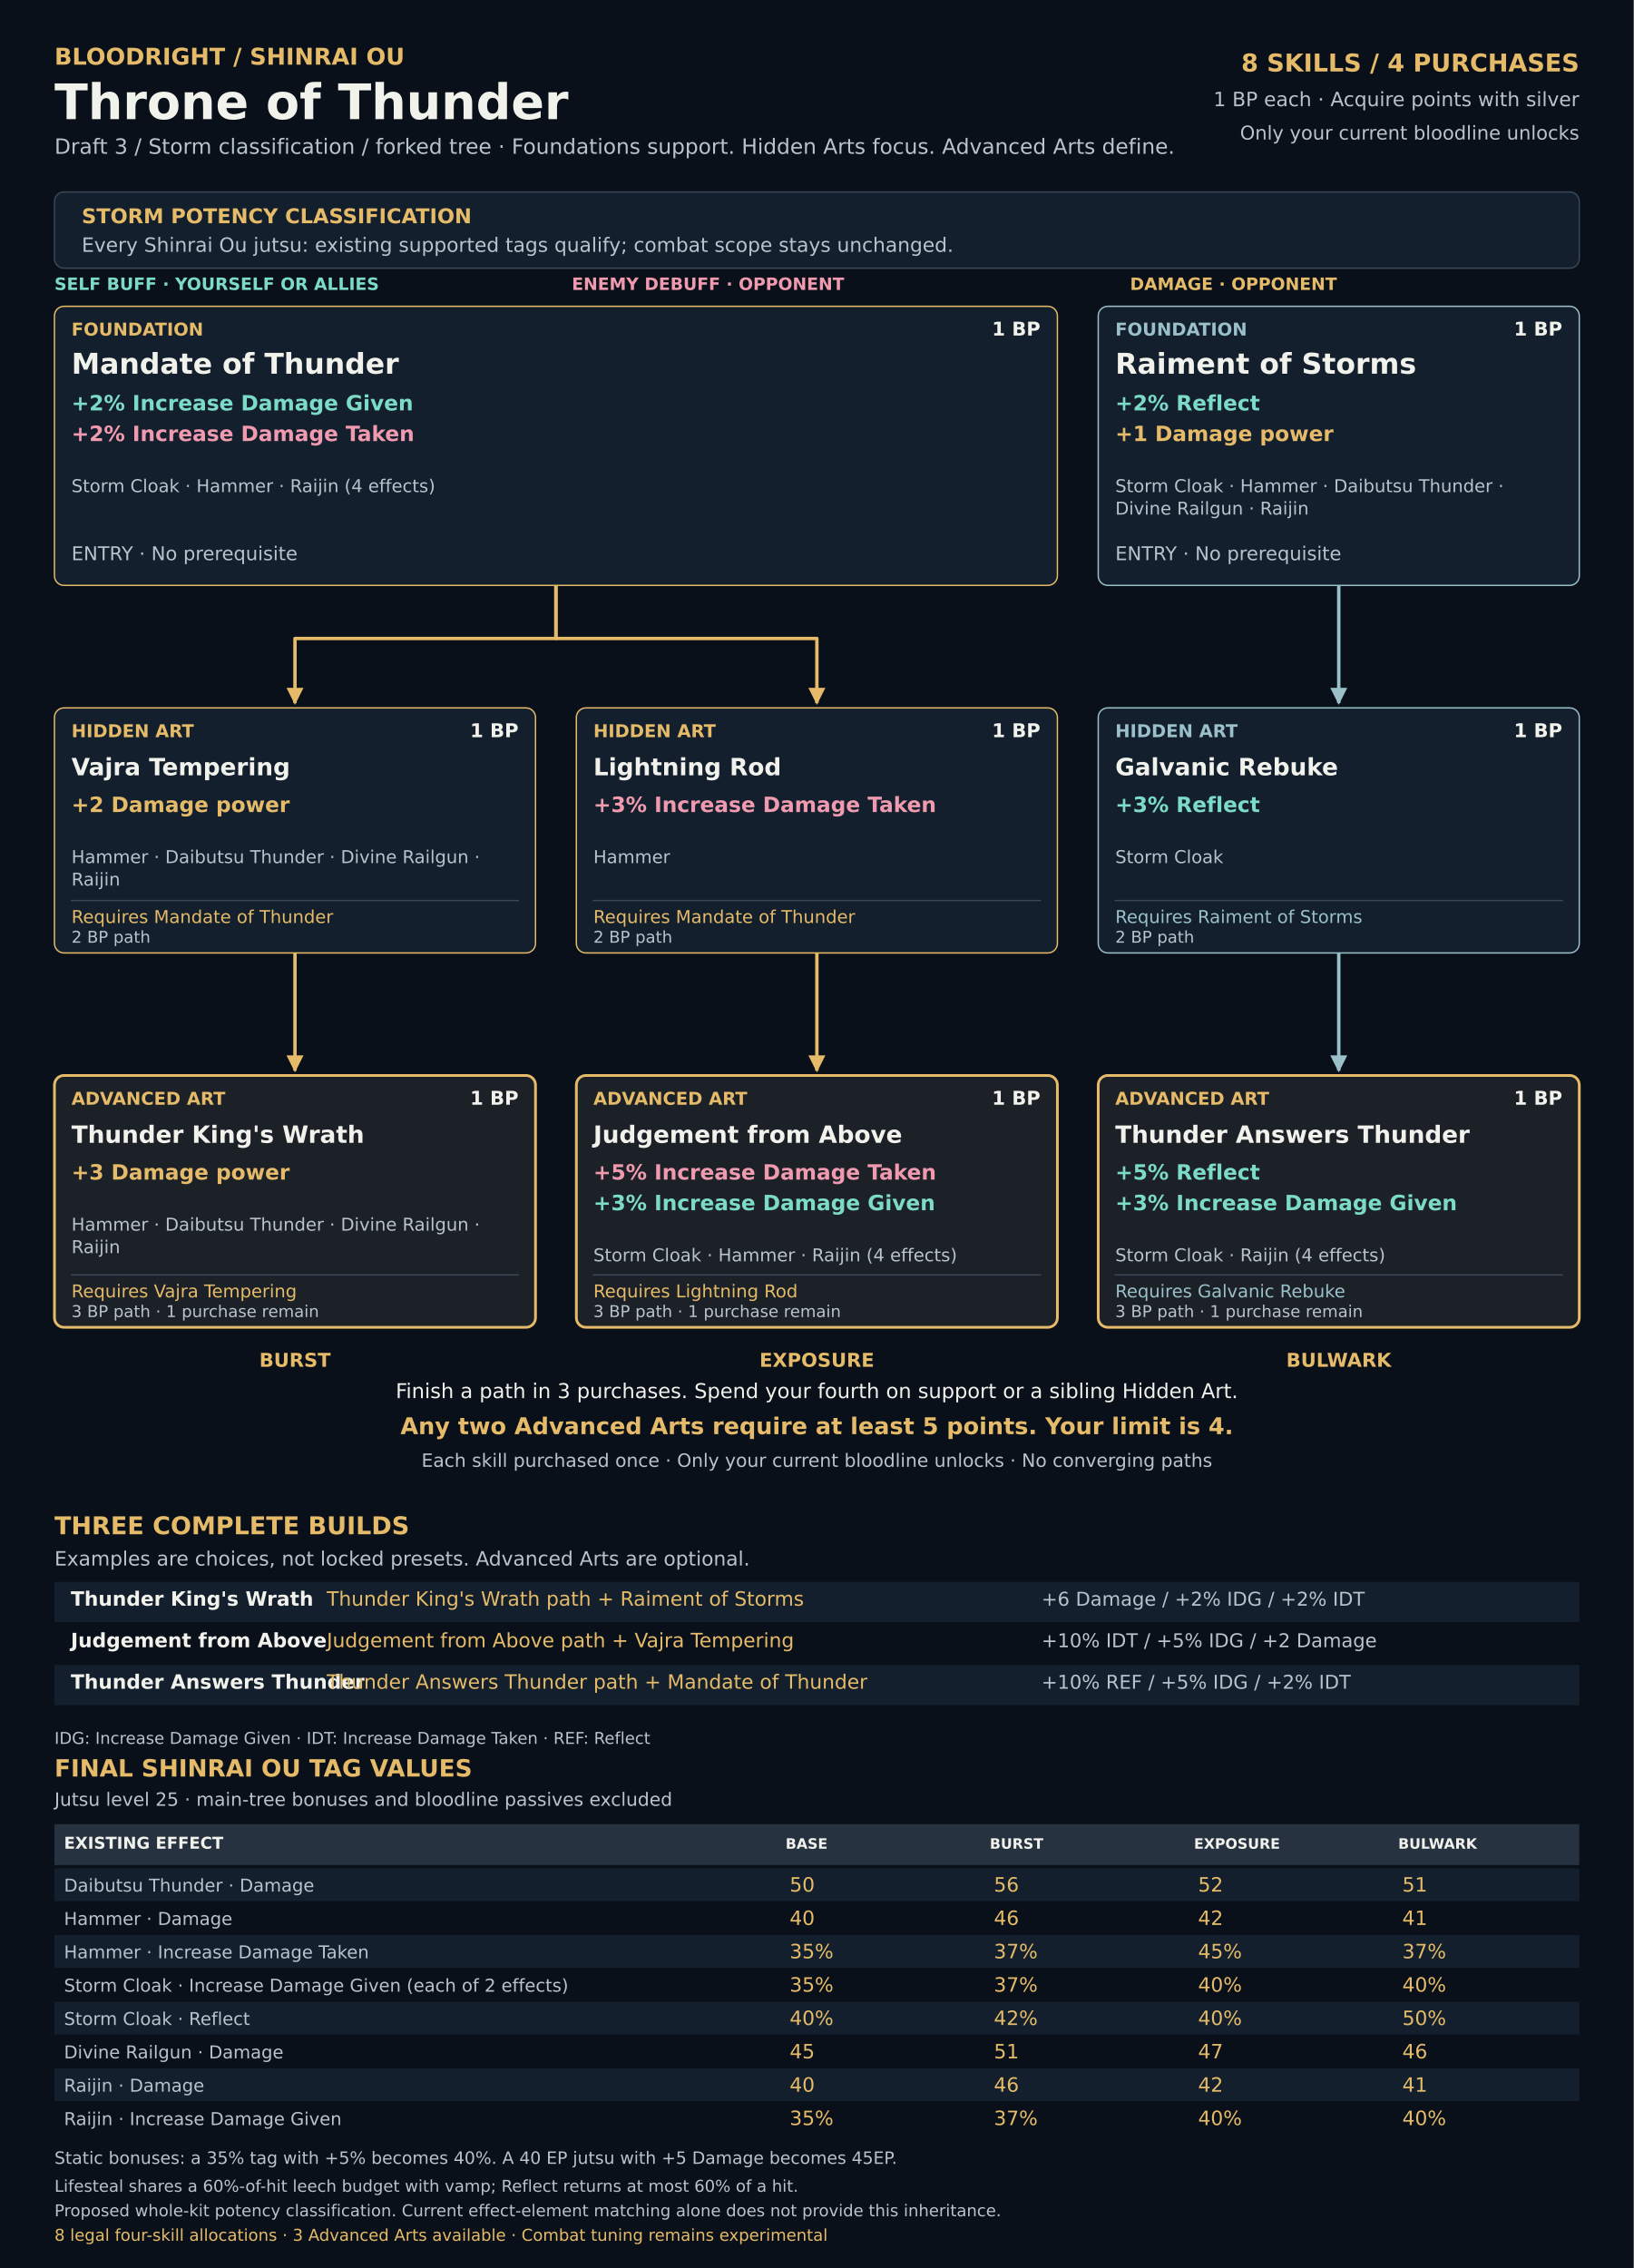
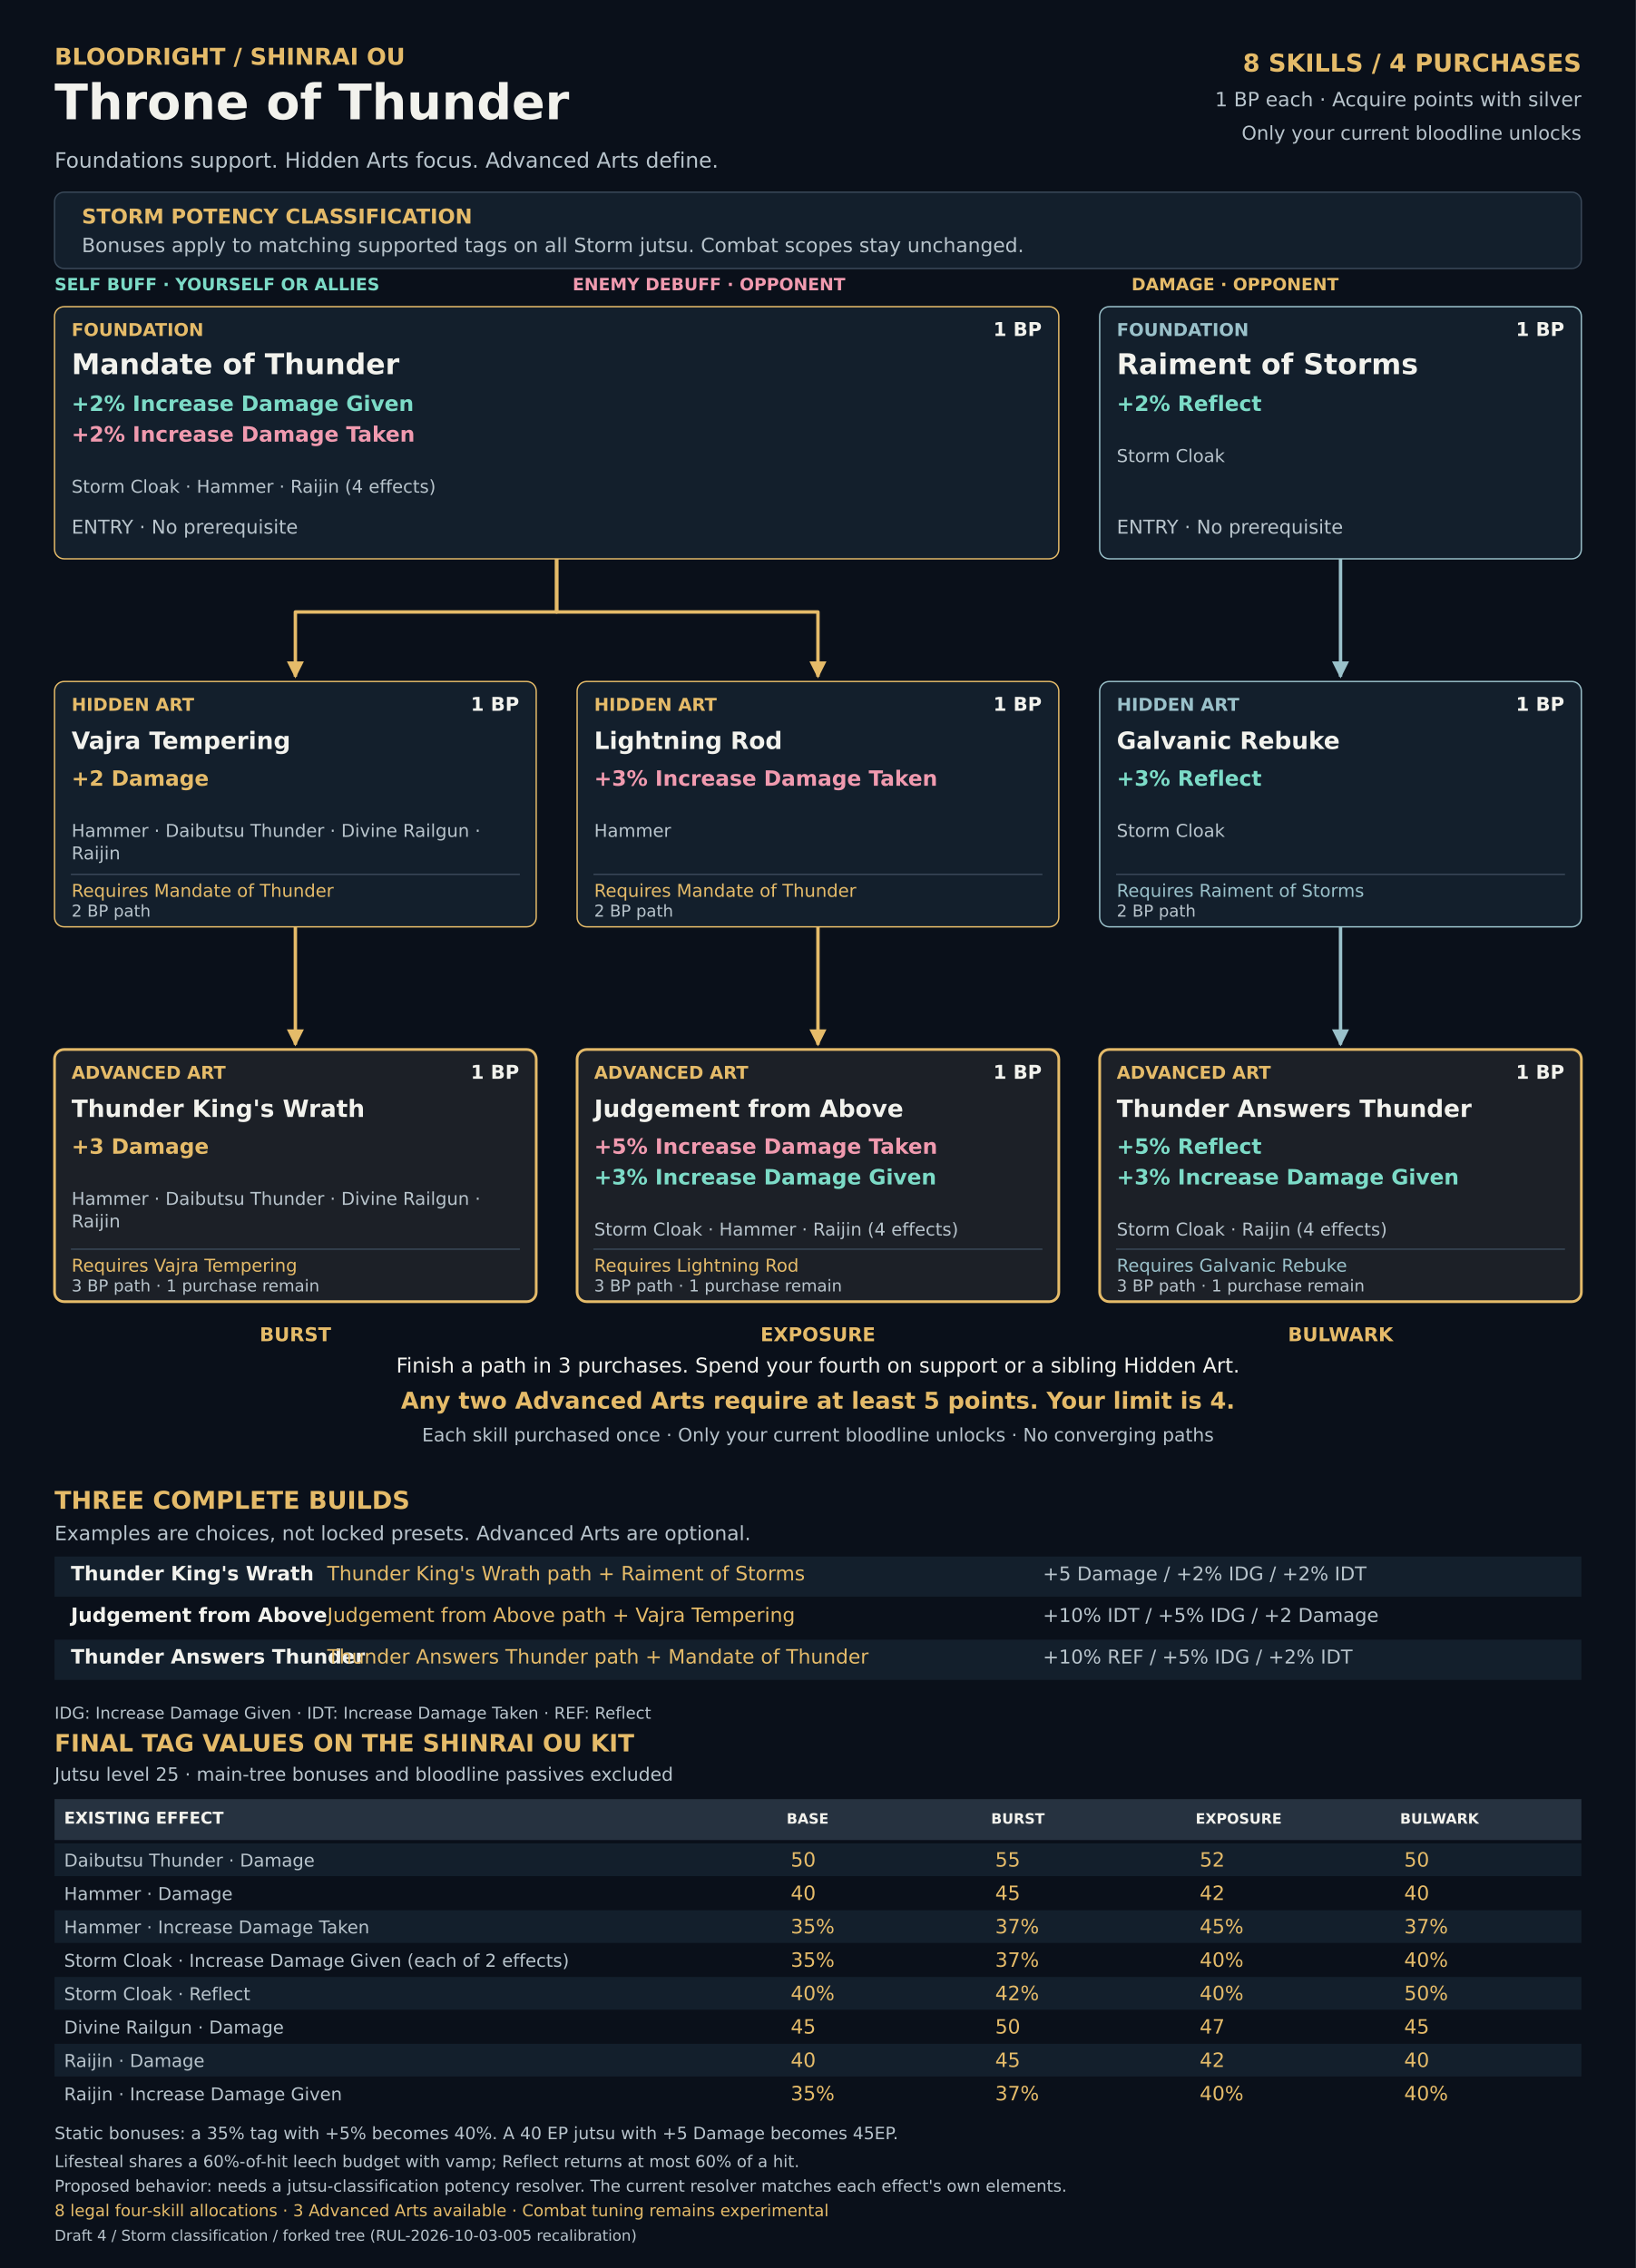
- <svg xmlns="http://www.w3.org/2000/svg" width="2400" height="3332" viewBox="0 0 2400 3332" role="img" aria-labelledby="title desc">
+ <svg xmlns="http://www.w3.org/2000/svg" width="2400" height="3328" viewBox="0 0 2400 3328" role="img" aria-labelledby="title desc">
  <defs>
    <marker id="arrow-0" viewBox="0 0 10 10" refX="9" refY="5" markerWidth="5" markerHeight="5" orient="auto">
      <path d="M0 0L10 5L0 10Z" fill="#e5bb69" />
    </marker>
    <marker id="arrow-1" viewBox="0 0 10 10" refX="9" refY="5" markerWidth="5" markerHeight="5" orient="auto">
      <path d="M0 0L10 5L0 10Z" fill="#9ac1ca" />
    </marker>
    <marker id="arrow-2" viewBox="0 0 10 10" refX="9" refY="5" markerWidth="5" markerHeight="5" orient="auto">
      <path d="M0 0L10 5L0 10Z" fill="#b8d98d" />
    </marker>
    <marker id="arrow-3" viewBox="0 0 10 10" refX="9" refY="5" markerWidth="5" markerHeight="5" orient="auto">
      <path d="M0 0L10 5L0 10Z" fill="#d9a6e0" />
    </marker>
  </defs>
  <g font-family="DejaVu Sans, sans-serif">
-     <rect x="0" y="0" width="2400" height="3332" rx="0" fill="#0a101a" />
+     <rect x="0" y="0" width="2400" height="3328" rx="0" fill="#0a101a" />
    <text x="80" y="95" font-size="34" font-weight="700" fill="#e5bb69" text-anchor="start">BLOODRIGHT / SHINRAI OU</text>
    <text x="80" y="175" font-size="72" font-weight="700" fill="#f2f2ed" text-anchor="start">Throne of Thunder</text>
-     <text x="80" y="226" font-size="31" font-weight="400" fill="#b8c4cc" text-anchor="start">Draft 3 / Storm classification / forked tree · Foundations support. Hidden Arts focus. Advanced Arts define.</text>
+     <text x="80" y="246" font-size="31" font-weight="400" fill="#b8c4cc" text-anchor="start">Foundations support. Hidden Arts focus. Advanced Arts define.</text>
    <text x="2320" y="105" font-size="36" font-weight="700" fill="#e5bb69" text-anchor="end">8 SKILLS  /  4 PURCHASES</text>
    <text x="2320" y="156" font-size="29" font-weight="400" fill="#b8c4cc" text-anchor="end">1 BP each · Acquire points with silver</text>
    <text x="2320" y="205" font-size="28" font-weight="400" fill="#b8c4cc" text-anchor="end">Only your current bloodline unlocks</text>
    <rect x="80" y="282" width="2240" height="112" rx="14" fill="#131f2c" stroke="#394858" stroke-width="2" />
    <text x="120" y="328" font-size="30" font-weight="700" fill="#e5bb69" text-anchor="start">STORM POTENCY CLASSIFICATION</text>
-     <text x="120" y="370" font-size="29" font-weight="400" fill="#b8c4cc" text-anchor="start">Every Shinrai Ou jutsu: existing supported tags qualify; combat scope stays unchanged.</text>
+     <text x="120" y="370" font-size="29" font-weight="400" fill="#b8c4cc" text-anchor="start">Bonuses apply to matching supported tags on all Storm jutsu. Combat scopes stay unchanged.</text>
    <text x="80" y="426" font-size="25" font-weight="700" fill="#7cdbc7" text-anchor="start">SELF BUFF · YOURSELF OR ALLIES</text>
    <text x="840" y="426" font-size="25" font-weight="700" fill="#f09aaf" text-anchor="start">ENEMY DEBUFF · OPPONENT</text>
    <text x="1660" y="426" font-size="25" font-weight="700" fill="#e5bb69" text-anchor="start">DAMAGE · OPPONENT</text>
-     <path id="edge-02-03" data-from="02" data-to="03" d="M433.333 1400 V1573" fill="none" stroke="#e5bb69" stroke-width="5" stroke-linejoin="round" marker-end="url(#arrow-0)" />
-     <path id="edge-04-05" data-from="04" data-to="05" d="M1200 1400 V1573" fill="none" stroke="#e5bb69" stroke-width="5" stroke-linejoin="round" marker-end="url(#arrow-0)" />
-     <path id="edge-01-02" data-from="01" data-to="02" d="M816.667 860 V938 H433.333 V1033" fill="none" stroke="#e5bb69" stroke-width="5" stroke-linejoin="round" marker-end="url(#arrow-0)" />
-     <path id="edge-01-04" data-from="01" data-to="04" d="M816.667 860 V938 H1200 V1033" fill="none" stroke="#e5bb69" stroke-width="5" stroke-linejoin="round" marker-end="url(#arrow-0)" />
-     <path id="edge-07-08" data-from="07" data-to="08" d="M1966.67 1400 V1573" fill="none" stroke="#9ac1ca" stroke-width="5" stroke-linejoin="round" marker-end="url(#arrow-1)" />
-     <path id="edge-06-07" data-from="06" data-to="07" d="M1966.67 860 V1033" fill="none" stroke="#9ac1ca" stroke-width="5" stroke-linejoin="round" marker-end="url(#arrow-1)" />
+     <path id="edge-02-03" data-from="02" data-to="03" d="M433.333 1360 V1533" fill="none" stroke="#e5bb69" stroke-width="5" stroke-linejoin="round" marker-end="url(#arrow-0)" />
+     <path id="edge-04-05" data-from="04" data-to="05" d="M1200 1360 V1533" fill="none" stroke="#e5bb69" stroke-width="5" stroke-linejoin="round" marker-end="url(#arrow-0)" />
+     <path id="edge-01-02" data-from="01" data-to="02" d="M816.667 820 V898 H433.333 V993" fill="none" stroke="#e5bb69" stroke-width="5" stroke-linejoin="round" marker-end="url(#arrow-0)" />
+     <path id="edge-01-04" data-from="01" data-to="04" d="M816.667 820 V898 H1200 V993" fill="none" stroke="#e5bb69" stroke-width="5" stroke-linejoin="round" marker-end="url(#arrow-0)" />
+     <path id="edge-07-08" data-from="07" data-to="08" d="M1966.67 1360 V1533" fill="none" stroke="#9ac1ca" stroke-width="5" stroke-linejoin="round" marker-end="url(#arrow-1)" />
+     <path id="edge-06-07" data-from="06" data-to="07" d="M1966.67 820 V993" fill="none" stroke="#9ac1ca" stroke-width="5" stroke-linejoin="round" marker-end="url(#arrow-1)" />
    <g id="node-01" data-cost="1" data-prerequisites="" data-potency-classification="Storm">
-       <rect x="80" y="450" width="1473.33" height="410" rx="14" fill="#131f2c" stroke="#e5bb69" stroke-width="2" />
+       <rect x="80" y="450" width="1473.33" height="370" rx="14" fill="#131f2c" stroke="#e5bb69" stroke-width="2" />
      <text x="105.0" y="493" font-size="26" font-weight="700" fill="#e5bb69" text-anchor="start">FOUNDATION</text>
      <text x="1528.333" y="493" font-size="28" font-weight="700" fill="#f2f2ed" text-anchor="end">1 BP</text>
      <text x="105.0" y="549" font-size="42" font-weight="700" fill="#f2f2ed" text-anchor="start">Mandate of Thunder</text>
      <text x="105.0" y="603" font-size="31" font-weight="700" fill="#7cdbc7" text-anchor="start">+2% Increase Damage Given</text>
      <text x="105.0" y="648" font-size="31" font-weight="700" fill="#f09aaf" text-anchor="start">+2% Increase Damage Taken</text>
      <text x="105.0" y="723" font-size="26" font-weight="400" fill="#b8c4cc" text-anchor="start">Storm Cloak · Hammer · Raijin (4 effects)</text>
-       <text x="105.0" y="823" font-size="28" font-weight="400" fill="#b8c4cc" text-anchor="start">ENTRY · No prerequisite</text>
+       <text x="105.0" y="783" font-size="28" font-weight="400" fill="#b8c4cc" text-anchor="start">ENTRY · No prerequisite</text>
    </g>
    <g id="node-06" data-cost="1" data-prerequisites="" data-potency-classification="Storm">
-       <rect x="1613.33" y="450" width="706.667" height="410" rx="14" fill="#131f2c" stroke="#9ac1ca" stroke-width="2" />
+       <rect x="1613.33" y="450" width="706.667" height="370" rx="14" fill="#131f2c" stroke="#9ac1ca" stroke-width="2" />
      <text x="1638.333" y="493" font-size="26" font-weight="700" fill="#9ac1ca" text-anchor="start">FOUNDATION</text>
      <text x="2295.0" y="493" font-size="28" font-weight="700" fill="#f2f2ed" text-anchor="end">1 BP</text>
      <text x="1638.333" y="549" font-size="42" font-weight="700" fill="#f2f2ed" text-anchor="start">Raiment of Storms</text>
      <text x="1638.333" y="603" font-size="31" font-weight="700" fill="#7cdbc7" text-anchor="start">+2% Reflect</text>
-       <text x="1638.333" y="648" font-size="31" font-weight="700" fill="#e5bb69" text-anchor="start">+1 Damage power</text>
-       <text x="1638.333" y="723" font-size="26" font-weight="400" fill="#b8c4cc" text-anchor="start">Storm Cloak · Hammer · Daibutsu Thunder ·</text>
-       <text x="1638.333" y="756" font-size="26" font-weight="400" fill="#b8c4cc" text-anchor="start">Divine Railgun · Raijin</text>
-       <text x="1638.333" y="823" font-size="28" font-weight="400" fill="#b8c4cc" text-anchor="start">ENTRY · No prerequisite</text>
+       <text x="1638.333" y="678" font-size="26" font-weight="400" fill="#b8c4cc" text-anchor="start">Storm Cloak</text>
+       <text x="1638.333" y="783" font-size="28" font-weight="400" fill="#b8c4cc" text-anchor="start">ENTRY · No prerequisite</text>
    </g>
    <g id="node-02" data-cost="1" data-prerequisites="01" data-potency-classification="Storm">
-       <rect x="80" y="1040" width="706.667" height="360" rx="14" fill="#131f2c" stroke="#e5bb69" stroke-width="2" />
-       <text x="105.0" y="1083" font-size="26" font-weight="700" fill="#e5bb69" text-anchor="start">HIDDEN ART</text>
-       <text x="761.667" y="1083" font-size="28" font-weight="700" fill="#f2f2ed" text-anchor="end">1 BP</text>
-       <text x="105.0" y="1139" font-size="35" font-weight="700" fill="#f2f2ed" text-anchor="start">Vajra Tempering</text>
-       <text x="105.0" y="1193" font-size="31" font-weight="700" fill="#e5bb69" text-anchor="start">+2 Damage power</text>
-       <text x="105.0" y="1268" font-size="26" font-weight="400" fill="#b8c4cc" text-anchor="start">Hammer · Daibutsu Thunder · Divine Railgun ·</text>
-       <text x="105.0" y="1301" font-size="26" font-weight="400" fill="#b8c4cc" text-anchor="start">Raijin</text>
-       <path d="M104 1323 L762.667 1323" fill="none" stroke="#394858" stroke-width="2" />
-       <text x="105.0" y="1356" font-size="26" font-weight="400" fill="#e5bb69" text-anchor="start">Requires Mandate of Thunder</text>
-       <text x="105.0" y="1385" font-size="24" font-weight="400" fill="#b8c4cc" text-anchor="start">2 BP path</text>
+       <rect x="80" y="1000" width="706.667" height="360" rx="14" fill="#131f2c" stroke="#e5bb69" stroke-width="2" />
+       <text x="105.0" y="1043" font-size="26" font-weight="700" fill="#e5bb69" text-anchor="start">HIDDEN ART</text>
+       <text x="761.667" y="1043" font-size="28" font-weight="700" fill="#f2f2ed" text-anchor="end">1 BP</text>
+       <text x="105.0" y="1099" font-size="35" font-weight="700" fill="#f2f2ed" text-anchor="start">Vajra Tempering</text>
+       <text x="105.0" y="1153" font-size="31" font-weight="700" fill="#e5bb69" text-anchor="start">+2 Damage</text>
+       <text x="105.0" y="1228" font-size="26" font-weight="400" fill="#b8c4cc" text-anchor="start">Hammer · Daibutsu Thunder · Divine Railgun ·</text>
+       <text x="105.0" y="1261" font-size="26" font-weight="400" fill="#b8c4cc" text-anchor="start">Raijin</text>
+       <path d="M104 1283 L762.667 1283" fill="none" stroke="#394858" stroke-width="2" />
+       <text x="105.0" y="1316" font-size="26" font-weight="400" fill="#e5bb69" text-anchor="start">Requires Mandate of Thunder</text>
+       <text x="105.0" y="1345" font-size="24" font-weight="400" fill="#b8c4cc" text-anchor="start">2 BP path</text>
    </g>
    <g id="node-04" data-cost="1" data-prerequisites="01" data-potency-classification="Storm">
-       <rect x="846.667" y="1040" width="706.667" height="360" rx="14" fill="#131f2c" stroke="#e5bb69" stroke-width="2" />
-       <text x="871.667" y="1083" font-size="26" font-weight="700" fill="#e5bb69" text-anchor="start">HIDDEN ART</text>
-       <text x="1528.333" y="1083" font-size="28" font-weight="700" fill="#f2f2ed" text-anchor="end">1 BP</text>
-       <text x="871.667" y="1139" font-size="35" font-weight="700" fill="#f2f2ed" text-anchor="start">Lightning Rod</text>
-       <text x="871.667" y="1193" font-size="31" font-weight="700" fill="#f09aaf" text-anchor="start">+3% Increase Damage Taken</text>
-       <text x="871.667" y="1268" font-size="26" font-weight="400" fill="#b8c4cc" text-anchor="start">Hammer</text>
-       <path d="M870.667 1323 L1529.33 1323" fill="none" stroke="#394858" stroke-width="2" />
-       <text x="871.667" y="1356" font-size="26" font-weight="400" fill="#e5bb69" text-anchor="start">Requires Mandate of Thunder</text>
-       <text x="871.667" y="1385" font-size="24" font-weight="400" fill="#b8c4cc" text-anchor="start">2 BP path</text>
+       <rect x="846.667" y="1000" width="706.667" height="360" rx="14" fill="#131f2c" stroke="#e5bb69" stroke-width="2" />
+       <text x="871.667" y="1043" font-size="26" font-weight="700" fill="#e5bb69" text-anchor="start">HIDDEN ART</text>
+       <text x="1528.333" y="1043" font-size="28" font-weight="700" fill="#f2f2ed" text-anchor="end">1 BP</text>
+       <text x="871.667" y="1099" font-size="35" font-weight="700" fill="#f2f2ed" text-anchor="start">Lightning Rod</text>
+       <text x="871.667" y="1153" font-size="31" font-weight="700" fill="#f09aaf" text-anchor="start">+3% Increase Damage Taken</text>
+       <text x="871.667" y="1228" font-size="26" font-weight="400" fill="#b8c4cc" text-anchor="start">Hammer</text>
+       <path d="M870.667 1283 L1529.33 1283" fill="none" stroke="#394858" stroke-width="2" />
+       <text x="871.667" y="1316" font-size="26" font-weight="400" fill="#e5bb69" text-anchor="start">Requires Mandate of Thunder</text>
+       <text x="871.667" y="1345" font-size="24" font-weight="400" fill="#b8c4cc" text-anchor="start">2 BP path</text>
    </g>
    <g id="node-07" data-cost="1" data-prerequisites="06" data-potency-classification="Storm">
-       <rect x="1613.33" y="1040" width="706.667" height="360" rx="14" fill="#131f2c" stroke="#9ac1ca" stroke-width="2" />
-       <text x="1638.333" y="1083" font-size="26" font-weight="700" fill="#9ac1ca" text-anchor="start">HIDDEN ART</text>
-       <text x="2295.0" y="1083" font-size="28" font-weight="700" fill="#f2f2ed" text-anchor="end">1 BP</text>
-       <text x="1638.333" y="1139" font-size="35" font-weight="700" fill="#f2f2ed" text-anchor="start">Galvanic Rebuke</text>
-       <text x="1638.333" y="1193" font-size="31" font-weight="700" fill="#7cdbc7" text-anchor="start">+3% Reflect</text>
-       <text x="1638.333" y="1268" font-size="26" font-weight="400" fill="#b8c4cc" text-anchor="start">Storm Cloak</text>
-       <path d="M1637.33 1323 L2296 1323" fill="none" stroke="#394858" stroke-width="2" />
-       <text x="1638.333" y="1356" font-size="26" font-weight="400" fill="#9ac1ca" text-anchor="start">Requires Raiment of Storms</text>
-       <text x="1638.333" y="1385" font-size="24" font-weight="400" fill="#b8c4cc" text-anchor="start">2 BP path</text>
+       <rect x="1613.33" y="1000" width="706.667" height="360" rx="14" fill="#131f2c" stroke="#9ac1ca" stroke-width="2" />
+       <text x="1638.333" y="1043" font-size="26" font-weight="700" fill="#9ac1ca" text-anchor="start">HIDDEN ART</text>
+       <text x="2295.0" y="1043" font-size="28" font-weight="700" fill="#f2f2ed" text-anchor="end">1 BP</text>
+       <text x="1638.333" y="1099" font-size="35" font-weight="700" fill="#f2f2ed" text-anchor="start">Galvanic Rebuke</text>
+       <text x="1638.333" y="1153" font-size="31" font-weight="700" fill="#7cdbc7" text-anchor="start">+3% Reflect</text>
+       <text x="1638.333" y="1228" font-size="26" font-weight="400" fill="#b8c4cc" text-anchor="start">Storm Cloak</text>
+       <path d="M1637.33 1283 L2296 1283" fill="none" stroke="#394858" stroke-width="2" />
+       <text x="1638.333" y="1316" font-size="26" font-weight="400" fill="#9ac1ca" text-anchor="start">Requires Raiment of Storms</text>
+       <text x="1638.333" y="1345" font-size="24" font-weight="400" fill="#b8c4cc" text-anchor="start">2 BP path</text>
    </g>
    <g id="node-03" data-cost="1" data-prerequisites="02" data-potency-classification="Storm">
-       <rect x="80" y="1580" width="706.667" height="370" rx="14" fill="#1c2027" stroke="#e5bb69" stroke-width="4" />
-       <text x="105.0" y="1623" font-size="26" font-weight="700" fill="#e5bb69" text-anchor="start">ADVANCED ART</text>
-       <text x="761.667" y="1623" font-size="28" font-weight="700" fill="#f2f2ed" text-anchor="end">1 BP</text>
-       <text x="105.0" y="1679" font-size="35" font-weight="700" fill="#f2f2ed" text-anchor="start">Thunder King's Wrath</text>
-       <text x="105.0" y="1733" font-size="31" font-weight="700" fill="#e5bb69" text-anchor="start">+3 Damage power</text>
-       <text x="105.0" y="1808" font-size="26" font-weight="400" fill="#b8c4cc" text-anchor="start">Hammer · Daibutsu Thunder · Divine Railgun ·</text>
-       <text x="105.0" y="1841" font-size="26" font-weight="400" fill="#b8c4cc" text-anchor="start">Raijin</text>
-       <path d="M104 1873 L762.667 1873" fill="none" stroke="#394858" stroke-width="2" />
-       <text x="105.0" y="1906" font-size="26" font-weight="400" fill="#e5bb69" text-anchor="start">Requires Vajra Tempering</text>
-       <text x="105.0" y="1935" font-size="24" font-weight="400" fill="#b8c4cc" text-anchor="start">3 BP path · 1 purchase remain</text>
+       <rect x="80" y="1540" width="706.667" height="370" rx="14" fill="#1c2027" stroke="#e5bb69" stroke-width="4" />
+       <text x="105.0" y="1583" font-size="26" font-weight="700" fill="#e5bb69" text-anchor="start">ADVANCED ART</text>
+       <text x="761.667" y="1583" font-size="28" font-weight="700" fill="#f2f2ed" text-anchor="end">1 BP</text>
+       <text x="105.0" y="1639" font-size="35" font-weight="700" fill="#f2f2ed" text-anchor="start">Thunder King's Wrath</text>
+       <text x="105.0" y="1693" font-size="31" font-weight="700" fill="#e5bb69" text-anchor="start">+3 Damage</text>
+       <text x="105.0" y="1768" font-size="26" font-weight="400" fill="#b8c4cc" text-anchor="start">Hammer · Daibutsu Thunder · Divine Railgun ·</text>
+       <text x="105.0" y="1801" font-size="26" font-weight="400" fill="#b8c4cc" text-anchor="start">Raijin</text>
+       <path d="M104 1833 L762.667 1833" fill="none" stroke="#394858" stroke-width="2" />
+       <text x="105.0" y="1866" font-size="26" font-weight="400" fill="#e5bb69" text-anchor="start">Requires Vajra Tempering</text>
+       <text x="105.0" y="1895" font-size="24" font-weight="400" fill="#b8c4cc" text-anchor="start">3 BP path · 1 purchase remain</text>
    </g>
    <g id="node-05" data-cost="1" data-prerequisites="04" data-potency-classification="Storm">
-       <rect x="846.667" y="1580" width="706.667" height="370" rx="14" fill="#1c2027" stroke="#e5bb69" stroke-width="4" />
-       <text x="871.667" y="1623" font-size="26" font-weight="700" fill="#e5bb69" text-anchor="start">ADVANCED ART</text>
-       <text x="1528.333" y="1623" font-size="28" font-weight="700" fill="#f2f2ed" text-anchor="end">1 BP</text>
-       <text x="871.667" y="1679" font-size="35" font-weight="700" fill="#f2f2ed" text-anchor="start">Judgement from Above</text>
-       <text x="871.667" y="1733" font-size="31" font-weight="700" fill="#f09aaf" text-anchor="start">+5% Increase Damage Taken</text>
-       <text x="871.667" y="1778" font-size="31" font-weight="700" fill="#7cdbc7" text-anchor="start">+3% Increase Damage Given</text>
-       <text x="871.667" y="1853" font-size="26" font-weight="400" fill="#b8c4cc" text-anchor="start">Storm Cloak · Hammer · Raijin (4 effects)</text>
-       <path d="M870.667 1873 L1529.33 1873" fill="none" stroke="#394858" stroke-width="2" />
-       <text x="871.667" y="1906" font-size="26" font-weight="400" fill="#e5bb69" text-anchor="start">Requires Lightning Rod</text>
-       <text x="871.667" y="1935" font-size="24" font-weight="400" fill="#b8c4cc" text-anchor="start">3 BP path · 1 purchase remain</text>
+       <rect x="846.667" y="1540" width="706.667" height="370" rx="14" fill="#1c2027" stroke="#e5bb69" stroke-width="4" />
+       <text x="871.667" y="1583" font-size="26" font-weight="700" fill="#e5bb69" text-anchor="start">ADVANCED ART</text>
+       <text x="1528.333" y="1583" font-size="28" font-weight="700" fill="#f2f2ed" text-anchor="end">1 BP</text>
+       <text x="871.667" y="1639" font-size="35" font-weight="700" fill="#f2f2ed" text-anchor="start">Judgement from Above</text>
+       <text x="871.667" y="1693" font-size="31" font-weight="700" fill="#f09aaf" text-anchor="start">+5% Increase Damage Taken</text>
+       <text x="871.667" y="1738" font-size="31" font-weight="700" fill="#7cdbc7" text-anchor="start">+3% Increase Damage Given</text>
+       <text x="871.667" y="1813" font-size="26" font-weight="400" fill="#b8c4cc" text-anchor="start">Storm Cloak · Hammer · Raijin (4 effects)</text>
+       <path d="M870.667 1833 L1529.33 1833" fill="none" stroke="#394858" stroke-width="2" />
+       <text x="871.667" y="1866" font-size="26" font-weight="400" fill="#e5bb69" text-anchor="start">Requires Lightning Rod</text>
+       <text x="871.667" y="1895" font-size="24" font-weight="400" fill="#b8c4cc" text-anchor="start">3 BP path · 1 purchase remain</text>
    </g>
    <g id="node-08" data-cost="1" data-prerequisites="07" data-potency-classification="Storm">
-       <rect x="1613.33" y="1580" width="706.667" height="370" rx="14" fill="#1c2027" stroke="#e5bb69" stroke-width="4" />
-       <text x="1638.333" y="1623" font-size="26" font-weight="700" fill="#e5bb69" text-anchor="start">ADVANCED ART</text>
-       <text x="2295.0" y="1623" font-size="28" font-weight="700" fill="#f2f2ed" text-anchor="end">1 BP</text>
-       <text x="1638.333" y="1679" font-size="35" font-weight="700" fill="#f2f2ed" text-anchor="start">Thunder Answers Thunder</text>
-       <text x="1638.333" y="1733" font-size="31" font-weight="700" fill="#7cdbc7" text-anchor="start">+5% Reflect</text>
-       <text x="1638.333" y="1778" font-size="31" font-weight="700" fill="#7cdbc7" text-anchor="start">+3% Increase Damage Given</text>
-       <text x="1638.333" y="1853" font-size="26" font-weight="400" fill="#b8c4cc" text-anchor="start">Storm Cloak · Raijin (4 effects)</text>
-       <path d="M1637.33 1873 L2296 1873" fill="none" stroke="#394858" stroke-width="2" />
-       <text x="1638.333" y="1906" font-size="26" font-weight="400" fill="#9ac1ca" text-anchor="start">Requires Galvanic Rebuke</text>
-       <text x="1638.333" y="1935" font-size="24" font-weight="400" fill="#b8c4cc" text-anchor="start">3 BP path · 1 purchase remain</text>
-     </g>
-     <text x="433.333" y="2008" font-size="28" font-weight="700" fill="#e5bb69" text-anchor="middle">BURST</text>
-     <text x="1200.0" y="2008" font-size="28" font-weight="700" fill="#e5bb69" text-anchor="middle">EXPOSURE</text>
-     <text x="1966.667" y="2008" font-size="28" font-weight="700" fill="#e5bb69" text-anchor="middle">BULWARK</text>
-     <text x="1200.0" y="2054" font-size="30" font-weight="400" fill="#f2f2ed" text-anchor="middle">Finish a path in 3 purchases. Spend your fourth on support or a sibling Hidden Art.</text>
-     <text x="1200.0" y="2107" font-size="34" font-weight="700" fill="#e5bb69" text-anchor="middle">Any two Advanced Arts require at least 5 points. Your limit is 4.</text>
-     <text x="1200.0" y="2155" font-size="27" font-weight="400" fill="#b8c4cc" text-anchor="middle">Each skill purchased once · Only your current bloodline unlocks · No converging paths</text>
-     <text x="80" y="2254" font-size="36" font-weight="700" fill="#e5bb69" text-anchor="start">THREE COMPLETE BUILDS</text>
-     <text x="80" y="2300" font-size="29" font-weight="400" fill="#b8c4cc" text-anchor="start">Examples are choices, not locked presets. Advanced Arts are optional.</text>
-     <rect x="80" y="2324" width="2240" height="59" rx="0" fill="#131f2c" />
-     <text x="104" y="2359" font-size="29" font-weight="700" fill="#f2f2ed" text-anchor="start">Thunder King's Wrath</text>
-     <text x="480" y="2359" font-size="29" font-weight="400" fill="#e5bb69" text-anchor="start">Thunder King's Wrath path + Raiment of Storms</text>
-     <text x="1530" y="2359" font-size="28" font-weight="400" fill="#b8c4cc" text-anchor="start">+6 Damage / +2% IDG / +2% IDT</text>
-     <rect x="80" y="2385" width="2240" height="59" rx="0" fill="#0a101a" />
-     <text x="104" y="2420" font-size="29" font-weight="700" fill="#f2f2ed" text-anchor="start">Judgement from Above</text>
-     <text x="480" y="2420" font-size="29" font-weight="400" fill="#e5bb69" text-anchor="start">Judgement from Above path + Vajra Tempering</text>
-     <text x="1530" y="2420" font-size="28" font-weight="400" fill="#b8c4cc" text-anchor="start">+10% IDT / +5% IDG / +2 Damage</text>
-     <rect x="80" y="2446" width="2240" height="59" rx="0" fill="#131f2c" />
-     <text x="104" y="2481" font-size="29" font-weight="700" fill="#f2f2ed" text-anchor="start">Thunder Answers Thunder</text>
-     <text x="480" y="2481" font-size="29" font-weight="400" fill="#e5bb69" text-anchor="start">Thunder Answers Thunder path + Mandate of Thunder</text>
-     <text x="1530" y="2481" font-size="28" font-weight="400" fill="#b8c4cc" text-anchor="start">+10% REF / +5% IDG / +2% IDT</text>
-     <text x="80" y="2562" font-size="24" font-weight="400" fill="#b8c4cc" text-anchor="start">IDG: Increase Damage Given · IDT: Increase Damage Taken · REF: Reflect</text>
-     <text x="80" y="2610" font-size="35" font-weight="700" fill="#e5bb69" text-anchor="start">FINAL SHINRAI OU TAG VALUES</text>
-     <text x="80" y="2653" font-size="27" font-weight="400" fill="#b8c4cc" text-anchor="start">Jutsu level 25 · main-tree bonuses and bloodline passives excluded</text>
-     <rect x="80" y="2680" width="2240" height="60" rx="0" fill="#263240" />
-     <text x="94" y="2716" font-size="24" font-weight="700" fill="#f2f2ed" text-anchor="start">EXISTING EFFECT</text>
-     <text x="1154.0" y="2716" font-size="21" font-weight="700" fill="#f2f2ed" text-anchor="start">BASE</text>
-     <text x="1454.0" y="2716" font-size="21" font-weight="700" fill="#f2f2ed" text-anchor="start">BURST</text>
-     <text x="1754.0" y="2716" font-size="21" font-weight="700" fill="#f2f2ed" text-anchor="start">EXPOSURE</text>
-     <text x="2054.0" y="2716" font-size="21" font-weight="700" fill="#f2f2ed" text-anchor="start">BULWARK</text>
-     <rect x="80" y="2745" width="2240" height="48" rx="0" fill="#131f2c" />
-     <text x="94" y="2779" font-size="26" font-weight="400" fill="#b8c4cc" text-anchor="start">Daibutsu Thunder · Damage</text>
-     <text x="1160.0" y="2779" font-size="29" font-weight="400" fill="#e5bb69" text-anchor="start">50</text>
-     <text x="1460.0" y="2779" font-size="29" font-weight="400" fill="#e5bb69" text-anchor="start">56</text>
-     <text x="1760.0" y="2779" font-size="29" font-weight="400" fill="#e5bb69" text-anchor="start">52</text>
-     <text x="2060.0" y="2779" font-size="29" font-weight="400" fill="#e5bb69" text-anchor="start">51</text>
-     <text x="94" y="2828" font-size="26" font-weight="400" fill="#b8c4cc" text-anchor="start">Hammer · Damage</text>
-     <text x="1160.0" y="2828" font-size="29" font-weight="400" fill="#e5bb69" text-anchor="start">40</text>
-     <text x="1460.0" y="2828" font-size="29" font-weight="400" fill="#e5bb69" text-anchor="start">46</text>
-     <text x="1760.0" y="2828" font-size="29" font-weight="400" fill="#e5bb69" text-anchor="start">42</text>
-     <text x="2060.0" y="2828" font-size="29" font-weight="400" fill="#e5bb69" text-anchor="start">41</text>
-     <rect x="80" y="2843" width="2240" height="48" rx="0" fill="#131f2c" />
-     <text x="94" y="2877" font-size="26" font-weight="400" fill="#b8c4cc" text-anchor="start">Hammer · Increase Damage Taken</text>
-     <text x="1160.0" y="2877" font-size="29" font-weight="400" fill="#e5bb69" text-anchor="start">35%</text>
-     <text x="1460.0" y="2877" font-size="29" font-weight="400" fill="#e5bb69" text-anchor="start">37%</text>
-     <text x="1760.0" y="2877" font-size="29" font-weight="400" fill="#e5bb69" text-anchor="start">45%</text>
-     <text x="2060.0" y="2877" font-size="29" font-weight="400" fill="#e5bb69" text-anchor="start">37%</text>
-     <text x="94" y="2926" font-size="26" font-weight="400" fill="#b8c4cc" text-anchor="start">Storm Cloak · Increase Damage Given (each of 2 effects)</text>
-     <text x="1160.0" y="2926" font-size="29" font-weight="400" fill="#e5bb69" text-anchor="start">35%</text>
-     <text x="1460.0" y="2926" font-size="29" font-weight="400" fill="#e5bb69" text-anchor="start">37%</text>
-     <text x="1760.0" y="2926" font-size="29" font-weight="400" fill="#e5bb69" text-anchor="start">40%</text>
-     <text x="2060.0" y="2926" font-size="29" font-weight="400" fill="#e5bb69" text-anchor="start">40%</text>
-     <rect x="80" y="2941" width="2240" height="48" rx="0" fill="#131f2c" />
-     <text x="94" y="2975" font-size="26" font-weight="400" fill="#b8c4cc" text-anchor="start">Storm Cloak · Reflect</text>
-     <text x="1160.0" y="2975" font-size="29" font-weight="400" fill="#e5bb69" text-anchor="start">40%</text>
-     <text x="1460.0" y="2975" font-size="29" font-weight="400" fill="#e5bb69" text-anchor="start">42%</text>
-     <text x="1760.0" y="2975" font-size="29" font-weight="400" fill="#e5bb69" text-anchor="start">40%</text>
-     <text x="2060.0" y="2975" font-size="29" font-weight="400" fill="#e5bb69" text-anchor="start">50%</text>
-     <text x="94" y="3024" font-size="26" font-weight="400" fill="#b8c4cc" text-anchor="start">Divine Railgun · Damage</text>
-     <text x="1160.0" y="3024" font-size="29" font-weight="400" fill="#e5bb69" text-anchor="start">45</text>
-     <text x="1460.0" y="3024" font-size="29" font-weight="400" fill="#e5bb69" text-anchor="start">51</text>
-     <text x="1760.0" y="3024" font-size="29" font-weight="400" fill="#e5bb69" text-anchor="start">47</text>
-     <text x="2060.0" y="3024" font-size="29" font-weight="400" fill="#e5bb69" text-anchor="start">46</text>
-     <rect x="80" y="3039" width="2240" height="48" rx="0" fill="#131f2c" />
-     <text x="94" y="3073" font-size="26" font-weight="400" fill="#b8c4cc" text-anchor="start">Raijin · Damage</text>
-     <text x="1160.0" y="3073" font-size="29" font-weight="400" fill="#e5bb69" text-anchor="start">40</text>
-     <text x="1460.0" y="3073" font-size="29" font-weight="400" fill="#e5bb69" text-anchor="start">46</text>
-     <text x="1760.0" y="3073" font-size="29" font-weight="400" fill="#e5bb69" text-anchor="start">42</text>
-     <text x="2060.0" y="3073" font-size="29" font-weight="400" fill="#e5bb69" text-anchor="start">41</text>
-     <text x="94" y="3122" font-size="26" font-weight="400" fill="#b8c4cc" text-anchor="start">Raijin · Increase Damage Given</text>
-     <text x="1160.0" y="3122" font-size="29" font-weight="400" fill="#e5bb69" text-anchor="start">35%</text>
-     <text x="1460.0" y="3122" font-size="29" font-weight="400" fill="#e5bb69" text-anchor="start">37%</text>
-     <text x="1760.0" y="3122" font-size="29" font-weight="400" fill="#e5bb69" text-anchor="start">40%</text>
-     <text x="2060.0" y="3122" font-size="29" font-weight="400" fill="#e5bb69" text-anchor="start">40%</text>
-     <text x="80" y="3179" font-size="25" font-weight="400" fill="#b8c4cc" text-anchor="start">Static bonuses: a 35% tag with +5% becomes 40%. A 40 EP jutsu with +5 Damage becomes 45EP.</text>
-     <text x="80" y="3220" font-size="24" font-weight="400" fill="#b8c4cc" text-anchor="start">Lifesteal shares a 60%-of-hit leech budget with vamp; Reflect returns at most 60% of a hit.</text>
-     <text x="80" y="3256" font-size="24" font-weight="400" fill="#b8c4cc" text-anchor="start">Proposed whole-kit potency classification. Current effect-element matching alone does not provide this inheritance.</text>
-     <text x="80" y="3292" font-size="24" font-weight="400" fill="#e5bb69" text-anchor="start">8 legal four-skill allocations · 3 Advanced Arts available · Combat tuning remains experimental</text>
+       <rect x="1613.33" y="1540" width="706.667" height="370" rx="14" fill="#1c2027" stroke="#e5bb69" stroke-width="4" />
+       <text x="1638.333" y="1583" font-size="26" font-weight="700" fill="#e5bb69" text-anchor="start">ADVANCED ART</text>
+       <text x="2295.0" y="1583" font-size="28" font-weight="700" fill="#f2f2ed" text-anchor="end">1 BP</text>
+       <text x="1638.333" y="1639" font-size="35" font-weight="700" fill="#f2f2ed" text-anchor="start">Thunder Answers Thunder</text>
+       <text x="1638.333" y="1693" font-size="31" font-weight="700" fill="#7cdbc7" text-anchor="start">+5% Reflect</text>
+       <text x="1638.333" y="1738" font-size="31" font-weight="700" fill="#7cdbc7" text-anchor="start">+3% Increase Damage Given</text>
+       <text x="1638.333" y="1813" font-size="26" font-weight="400" fill="#b8c4cc" text-anchor="start">Storm Cloak · Raijin (4 effects)</text>
+       <path d="M1637.33 1833 L2296 1833" fill="none" stroke="#394858" stroke-width="2" />
+       <text x="1638.333" y="1866" font-size="26" font-weight="400" fill="#9ac1ca" text-anchor="start">Requires Galvanic Rebuke</text>
+       <text x="1638.333" y="1895" font-size="24" font-weight="400" fill="#b8c4cc" text-anchor="start">3 BP path · 1 purchase remain</text>
+     </g>
+     <text x="433.333" y="1968" font-size="28" font-weight="700" fill="#e5bb69" text-anchor="middle">BURST</text>
+     <text x="1200.0" y="1968" font-size="28" font-weight="700" fill="#e5bb69" text-anchor="middle">EXPOSURE</text>
+     <text x="1966.667" y="1968" font-size="28" font-weight="700" fill="#e5bb69" text-anchor="middle">BULWARK</text>
+     <text x="1200.0" y="2014" font-size="30" font-weight="400" fill="#f2f2ed" text-anchor="middle">Finish a path in 3 purchases. Spend your fourth on support or a sibling Hidden Art.</text>
+     <text x="1200.0" y="2067" font-size="34" font-weight="700" fill="#e5bb69" text-anchor="middle">Any two Advanced Arts require at least 5 points. Your limit is 4.</text>
+     <text x="1200.0" y="2115" font-size="27" font-weight="400" fill="#b8c4cc" text-anchor="middle">Each skill purchased once · Only your current bloodline unlocks · No converging paths</text>
+     <text x="80" y="2214" font-size="36" font-weight="700" fill="#e5bb69" text-anchor="start">THREE COMPLETE BUILDS</text>
+     <text x="80" y="2260" font-size="29" font-weight="400" fill="#b8c4cc" text-anchor="start">Examples are choices, not locked presets. Advanced Arts are optional.</text>
+     <rect x="80" y="2284" width="2240" height="59" rx="0" fill="#131f2c" />
+     <text x="104" y="2319" font-size="29" font-weight="700" fill="#f2f2ed" text-anchor="start">Thunder King's Wrath</text>
+     <text x="480" y="2319" font-size="29" font-weight="400" fill="#e5bb69" text-anchor="start">Thunder King's Wrath path + Raiment of Storms</text>
+     <text x="1530" y="2319" font-size="28" font-weight="400" fill="#b8c4cc" text-anchor="start">+5 Damage / +2% IDG / +2% IDT</text>
+     <rect x="80" y="2345" width="2240" height="59" rx="0" fill="#0a101a" />
+     <text x="104" y="2380" font-size="29" font-weight="700" fill="#f2f2ed" text-anchor="start">Judgement from Above</text>
+     <text x="480" y="2380" font-size="29" font-weight="400" fill="#e5bb69" text-anchor="start">Judgement from Above path + Vajra Tempering</text>
+     <text x="1530" y="2380" font-size="28" font-weight="400" fill="#b8c4cc" text-anchor="start">+10% IDT / +5% IDG / +2 Damage</text>
+     <rect x="80" y="2406" width="2240" height="59" rx="0" fill="#131f2c" />
+     <text x="104" y="2441" font-size="29" font-weight="700" fill="#f2f2ed" text-anchor="start">Thunder Answers Thunder</text>
+     <text x="480" y="2441" font-size="29" font-weight="400" fill="#e5bb69" text-anchor="start">Thunder Answers Thunder path + Mandate of Thunder</text>
+     <text x="1530" y="2441" font-size="28" font-weight="400" fill="#b8c4cc" text-anchor="start">+10% REF / +5% IDG / +2% IDT</text>
+     <text x="80" y="2522" font-size="24" font-weight="400" fill="#b8c4cc" text-anchor="start">IDG: Increase Damage Given · IDT: Increase Damage Taken · REF: Reflect</text>
+     <text x="80" y="2570" font-size="35" font-weight="700" fill="#e5bb69" text-anchor="start">FINAL TAG VALUES ON THE SHINRAI OU KIT</text>
+     <text x="80" y="2613" font-size="27" font-weight="400" fill="#b8c4cc" text-anchor="start">Jutsu level 25 · main-tree bonuses and bloodline passives excluded</text>
+     <rect x="80" y="2640" width="2240" height="60" rx="0" fill="#263240" />
+     <text x="94" y="2676" font-size="24" font-weight="700" fill="#f2f2ed" text-anchor="start">EXISTING EFFECT</text>
+     <text x="1154.0" y="2676" font-size="21" font-weight="700" fill="#f2f2ed" text-anchor="start">BASE</text>
+     <text x="1454.0" y="2676" font-size="21" font-weight="700" fill="#f2f2ed" text-anchor="start">BURST</text>
+     <text x="1754.0" y="2676" font-size="21" font-weight="700" fill="#f2f2ed" text-anchor="start">EXPOSURE</text>
+     <text x="2054.0" y="2676" font-size="21" font-weight="700" fill="#f2f2ed" text-anchor="start">BULWARK</text>
+     <rect x="80" y="2705" width="2240" height="48" rx="0" fill="#131f2c" />
+     <text x="94" y="2739" font-size="26" font-weight="400" fill="#b8c4cc" text-anchor="start">Daibutsu Thunder · Damage</text>
+     <text x="1160.0" y="2739" font-size="29" font-weight="400" fill="#e5bb69" text-anchor="start">50</text>
+     <text x="1460.0" y="2739" font-size="29" font-weight="400" fill="#e5bb69" text-anchor="start">55</text>
+     <text x="1760.0" y="2739" font-size="29" font-weight="400" fill="#e5bb69" text-anchor="start">52</text>
+     <text x="2060.0" y="2739" font-size="29" font-weight="400" fill="#e5bb69" text-anchor="start">50</text>
+     <text x="94" y="2788" font-size="26" font-weight="400" fill="#b8c4cc" text-anchor="start">Hammer · Damage</text>
+     <text x="1160.0" y="2788" font-size="29" font-weight="400" fill="#e5bb69" text-anchor="start">40</text>
+     <text x="1460.0" y="2788" font-size="29" font-weight="400" fill="#e5bb69" text-anchor="start">45</text>
+     <text x="1760.0" y="2788" font-size="29" font-weight="400" fill="#e5bb69" text-anchor="start">42</text>
+     <text x="2060.0" y="2788" font-size="29" font-weight="400" fill="#e5bb69" text-anchor="start">40</text>
+     <rect x="80" y="2803" width="2240" height="48" rx="0" fill="#131f2c" />
+     <text x="94" y="2837" font-size="26" font-weight="400" fill="#b8c4cc" text-anchor="start">Hammer · Increase Damage Taken</text>
+     <text x="1160.0" y="2837" font-size="29" font-weight="400" fill="#e5bb69" text-anchor="start">35%</text>
+     <text x="1460.0" y="2837" font-size="29" font-weight="400" fill="#e5bb69" text-anchor="start">37%</text>
+     <text x="1760.0" y="2837" font-size="29" font-weight="400" fill="#e5bb69" text-anchor="start">45%</text>
+     <text x="2060.0" y="2837" font-size="29" font-weight="400" fill="#e5bb69" text-anchor="start">37%</text>
+     <text x="94" y="2886" font-size="26" font-weight="400" fill="#b8c4cc" text-anchor="start">Storm Cloak · Increase Damage Given (each of 2 effects)</text>
+     <text x="1160.0" y="2886" font-size="29" font-weight="400" fill="#e5bb69" text-anchor="start">35%</text>
+     <text x="1460.0" y="2886" font-size="29" font-weight="400" fill="#e5bb69" text-anchor="start">37%</text>
+     <text x="1760.0" y="2886" font-size="29" font-weight="400" fill="#e5bb69" text-anchor="start">40%</text>
+     <text x="2060.0" y="2886" font-size="29" font-weight="400" fill="#e5bb69" text-anchor="start">40%</text>
+     <rect x="80" y="2901" width="2240" height="48" rx="0" fill="#131f2c" />
+     <text x="94" y="2935" font-size="26" font-weight="400" fill="#b8c4cc" text-anchor="start">Storm Cloak · Reflect</text>
+     <text x="1160.0" y="2935" font-size="29" font-weight="400" fill="#e5bb69" text-anchor="start">40%</text>
+     <text x="1460.0" y="2935" font-size="29" font-weight="400" fill="#e5bb69" text-anchor="start">42%</text>
+     <text x="1760.0" y="2935" font-size="29" font-weight="400" fill="#e5bb69" text-anchor="start">40%</text>
+     <text x="2060.0" y="2935" font-size="29" font-weight="400" fill="#e5bb69" text-anchor="start">50%</text>
+     <text x="94" y="2984" font-size="26" font-weight="400" fill="#b8c4cc" text-anchor="start">Divine Railgun · Damage</text>
+     <text x="1160.0" y="2984" font-size="29" font-weight="400" fill="#e5bb69" text-anchor="start">45</text>
+     <text x="1460.0" y="2984" font-size="29" font-weight="400" fill="#e5bb69" text-anchor="start">50</text>
+     <text x="1760.0" y="2984" font-size="29" font-weight="400" fill="#e5bb69" text-anchor="start">47</text>
+     <text x="2060.0" y="2984" font-size="29" font-weight="400" fill="#e5bb69" text-anchor="start">45</text>
+     <rect x="80" y="2999" width="2240" height="48" rx="0" fill="#131f2c" />
+     <text x="94" y="3033" font-size="26" font-weight="400" fill="#b8c4cc" text-anchor="start">Raijin · Damage</text>
+     <text x="1160.0" y="3033" font-size="29" font-weight="400" fill="#e5bb69" text-anchor="start">40</text>
+     <text x="1460.0" y="3033" font-size="29" font-weight="400" fill="#e5bb69" text-anchor="start">45</text>
+     <text x="1760.0" y="3033" font-size="29" font-weight="400" fill="#e5bb69" text-anchor="start">42</text>
+     <text x="2060.0" y="3033" font-size="29" font-weight="400" fill="#e5bb69" text-anchor="start">40</text>
+     <text x="94" y="3082" font-size="26" font-weight="400" fill="#b8c4cc" text-anchor="start">Raijin · Increase Damage Given</text>
+     <text x="1160.0" y="3082" font-size="29" font-weight="400" fill="#e5bb69" text-anchor="start">35%</text>
+     <text x="1460.0" y="3082" font-size="29" font-weight="400" fill="#e5bb69" text-anchor="start">37%</text>
+     <text x="1760.0" y="3082" font-size="29" font-weight="400" fill="#e5bb69" text-anchor="start">40%</text>
+     <text x="2060.0" y="3082" font-size="29" font-weight="400" fill="#e5bb69" text-anchor="start">40%</text>
+     <text x="80" y="3139" font-size="25" font-weight="400" fill="#b8c4cc" text-anchor="start">Static bonuses: a 35% tag with +5% becomes 40%. A 40 EP jutsu with +5 Damage becomes 45EP.</text>
+     <text x="80" y="3180" font-size="24" font-weight="400" fill="#b8c4cc" text-anchor="start">Lifesteal shares a 60%-of-hit leech budget with vamp; Reflect returns at most 60% of a hit.</text>
+     <text x="80" y="3216" font-size="24" font-weight="400" fill="#b8c4cc" text-anchor="start">Proposed behavior: needs a jutsu-classification potency resolver. The current resolver matches each effect's own elements.</text>
+     <text x="80" y="3252" font-size="24" font-weight="400" fill="#e5bb69" text-anchor="start">8 legal four-skill allocations · 3 Advanced Arts available · Combat tuning remains experimental</text>
+     <text x="80" y="3288" font-size="22" font-weight="400" fill="#b8c4cc" text-anchor="start">Draft 4 / Storm classification / forked tree (RUL-2026-10-03-005 recalibration)</text>
  </g>
</svg>
